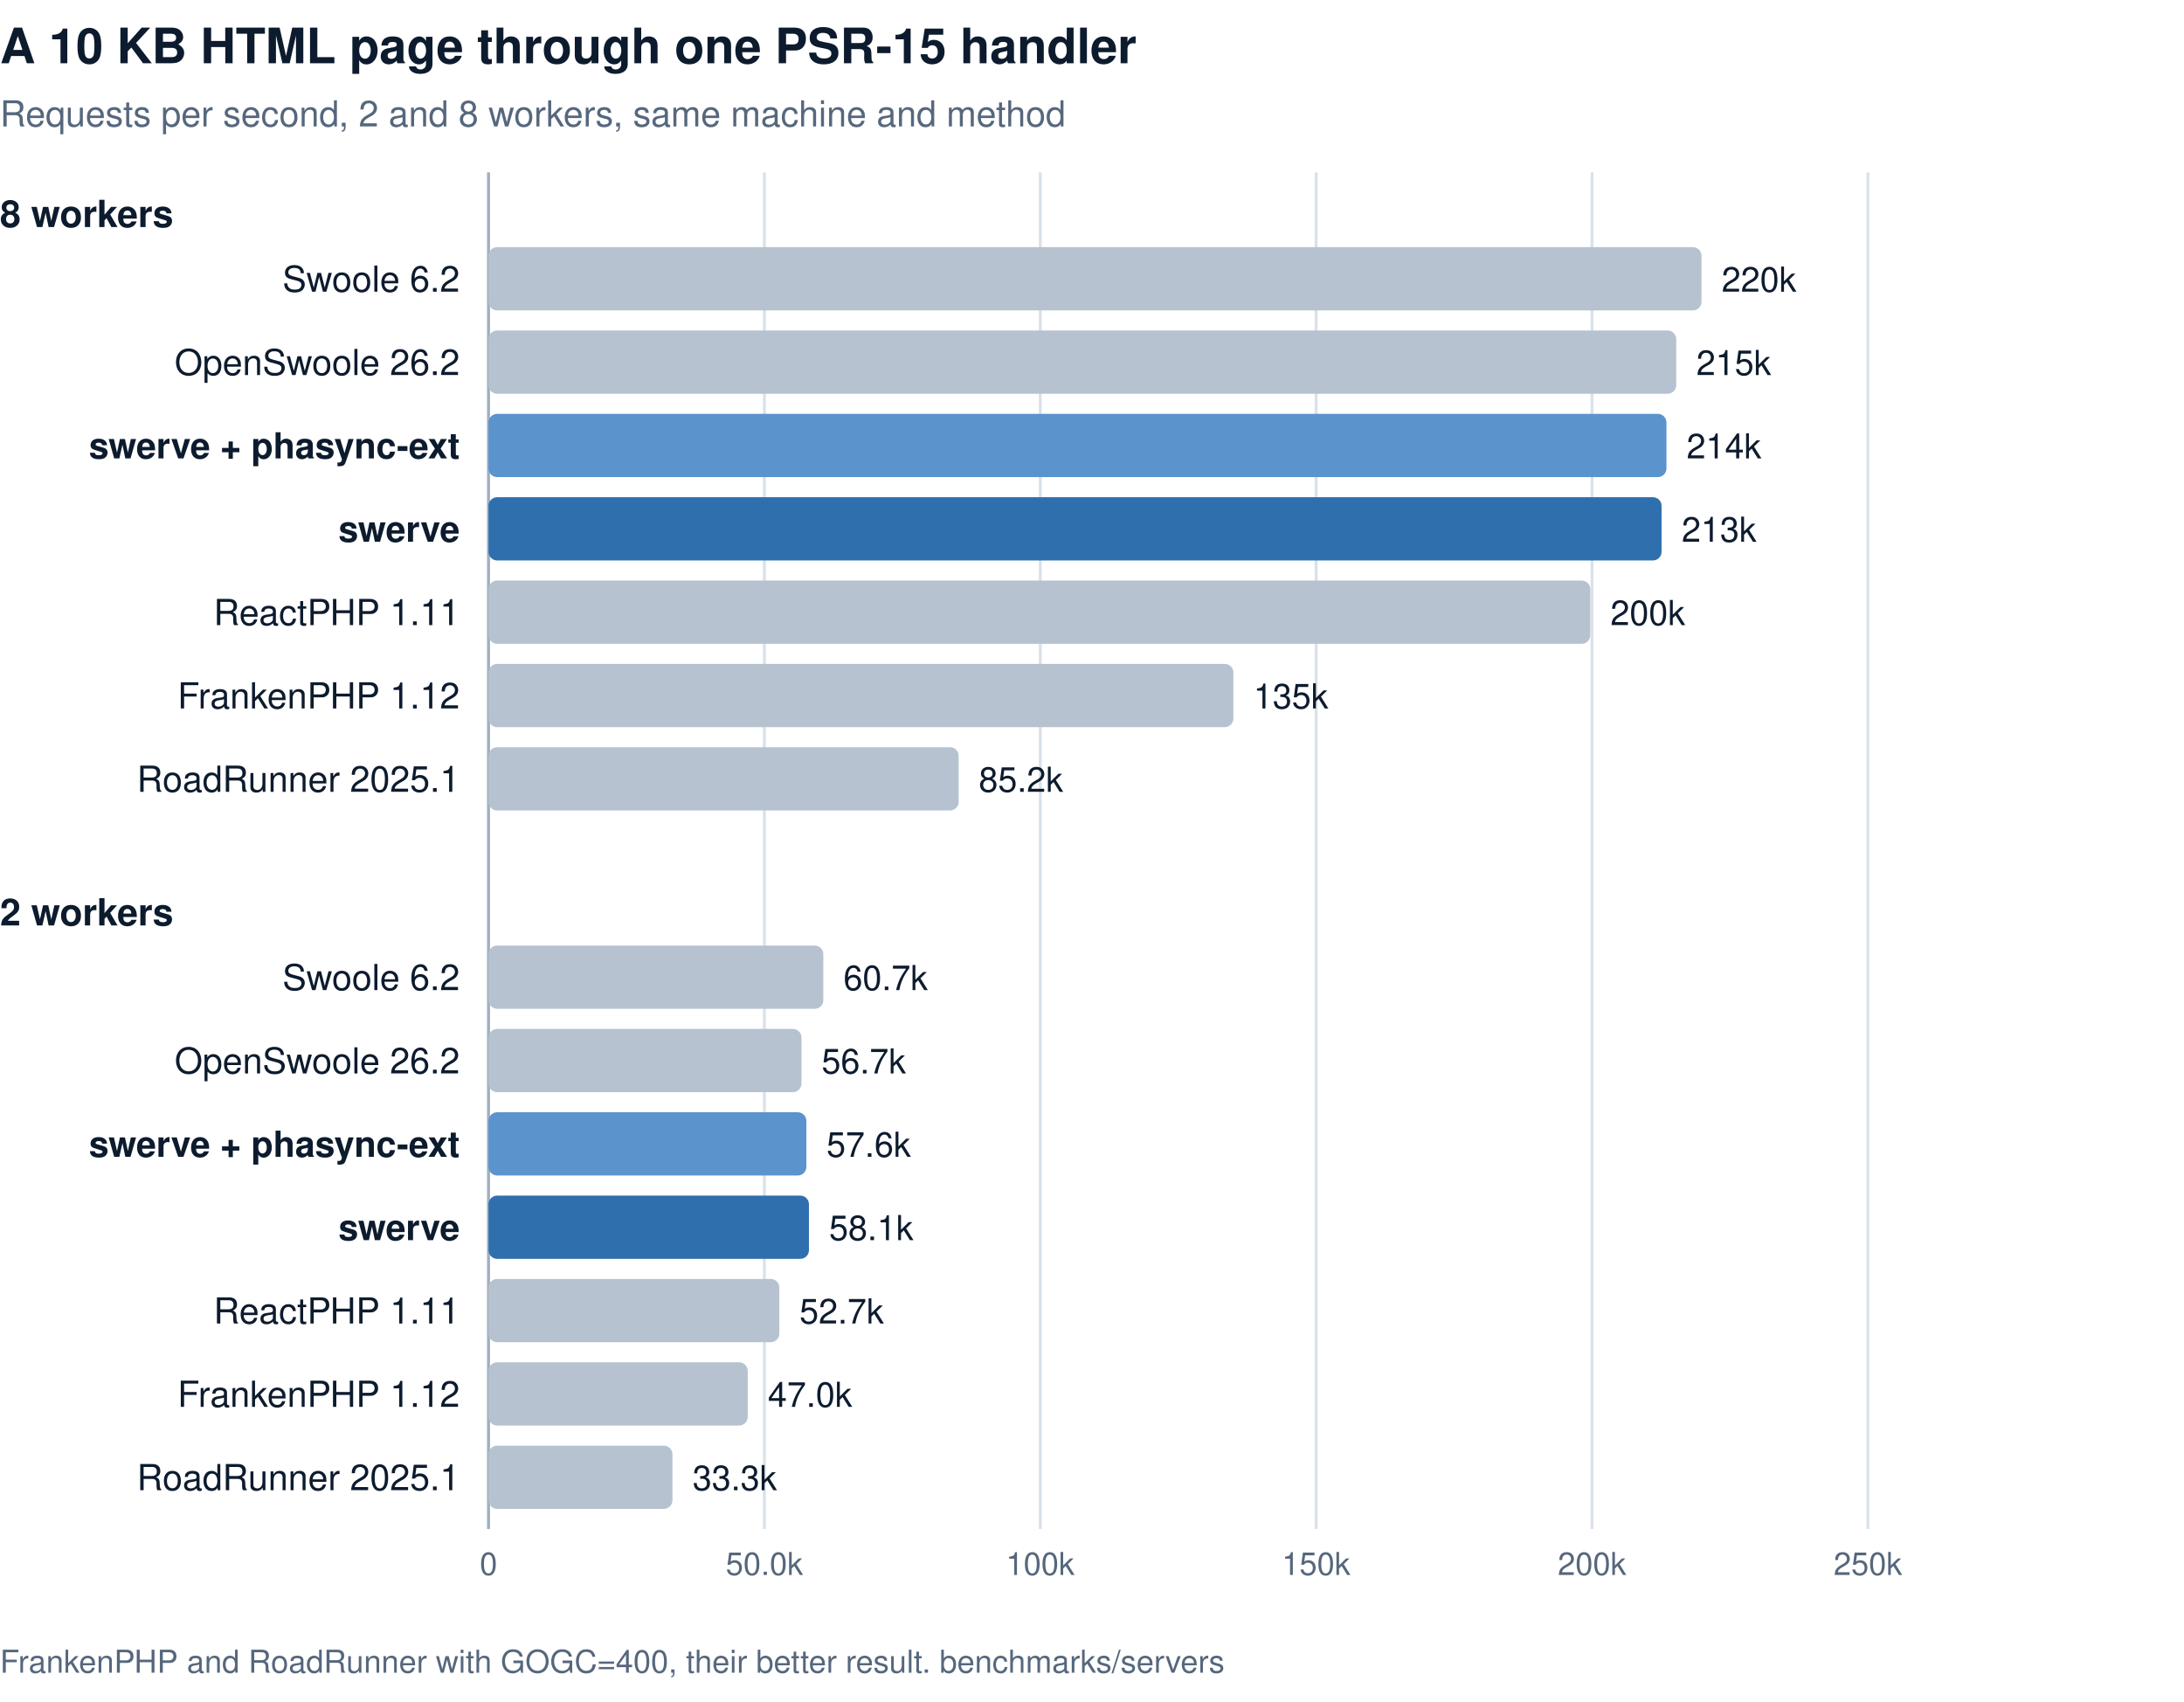
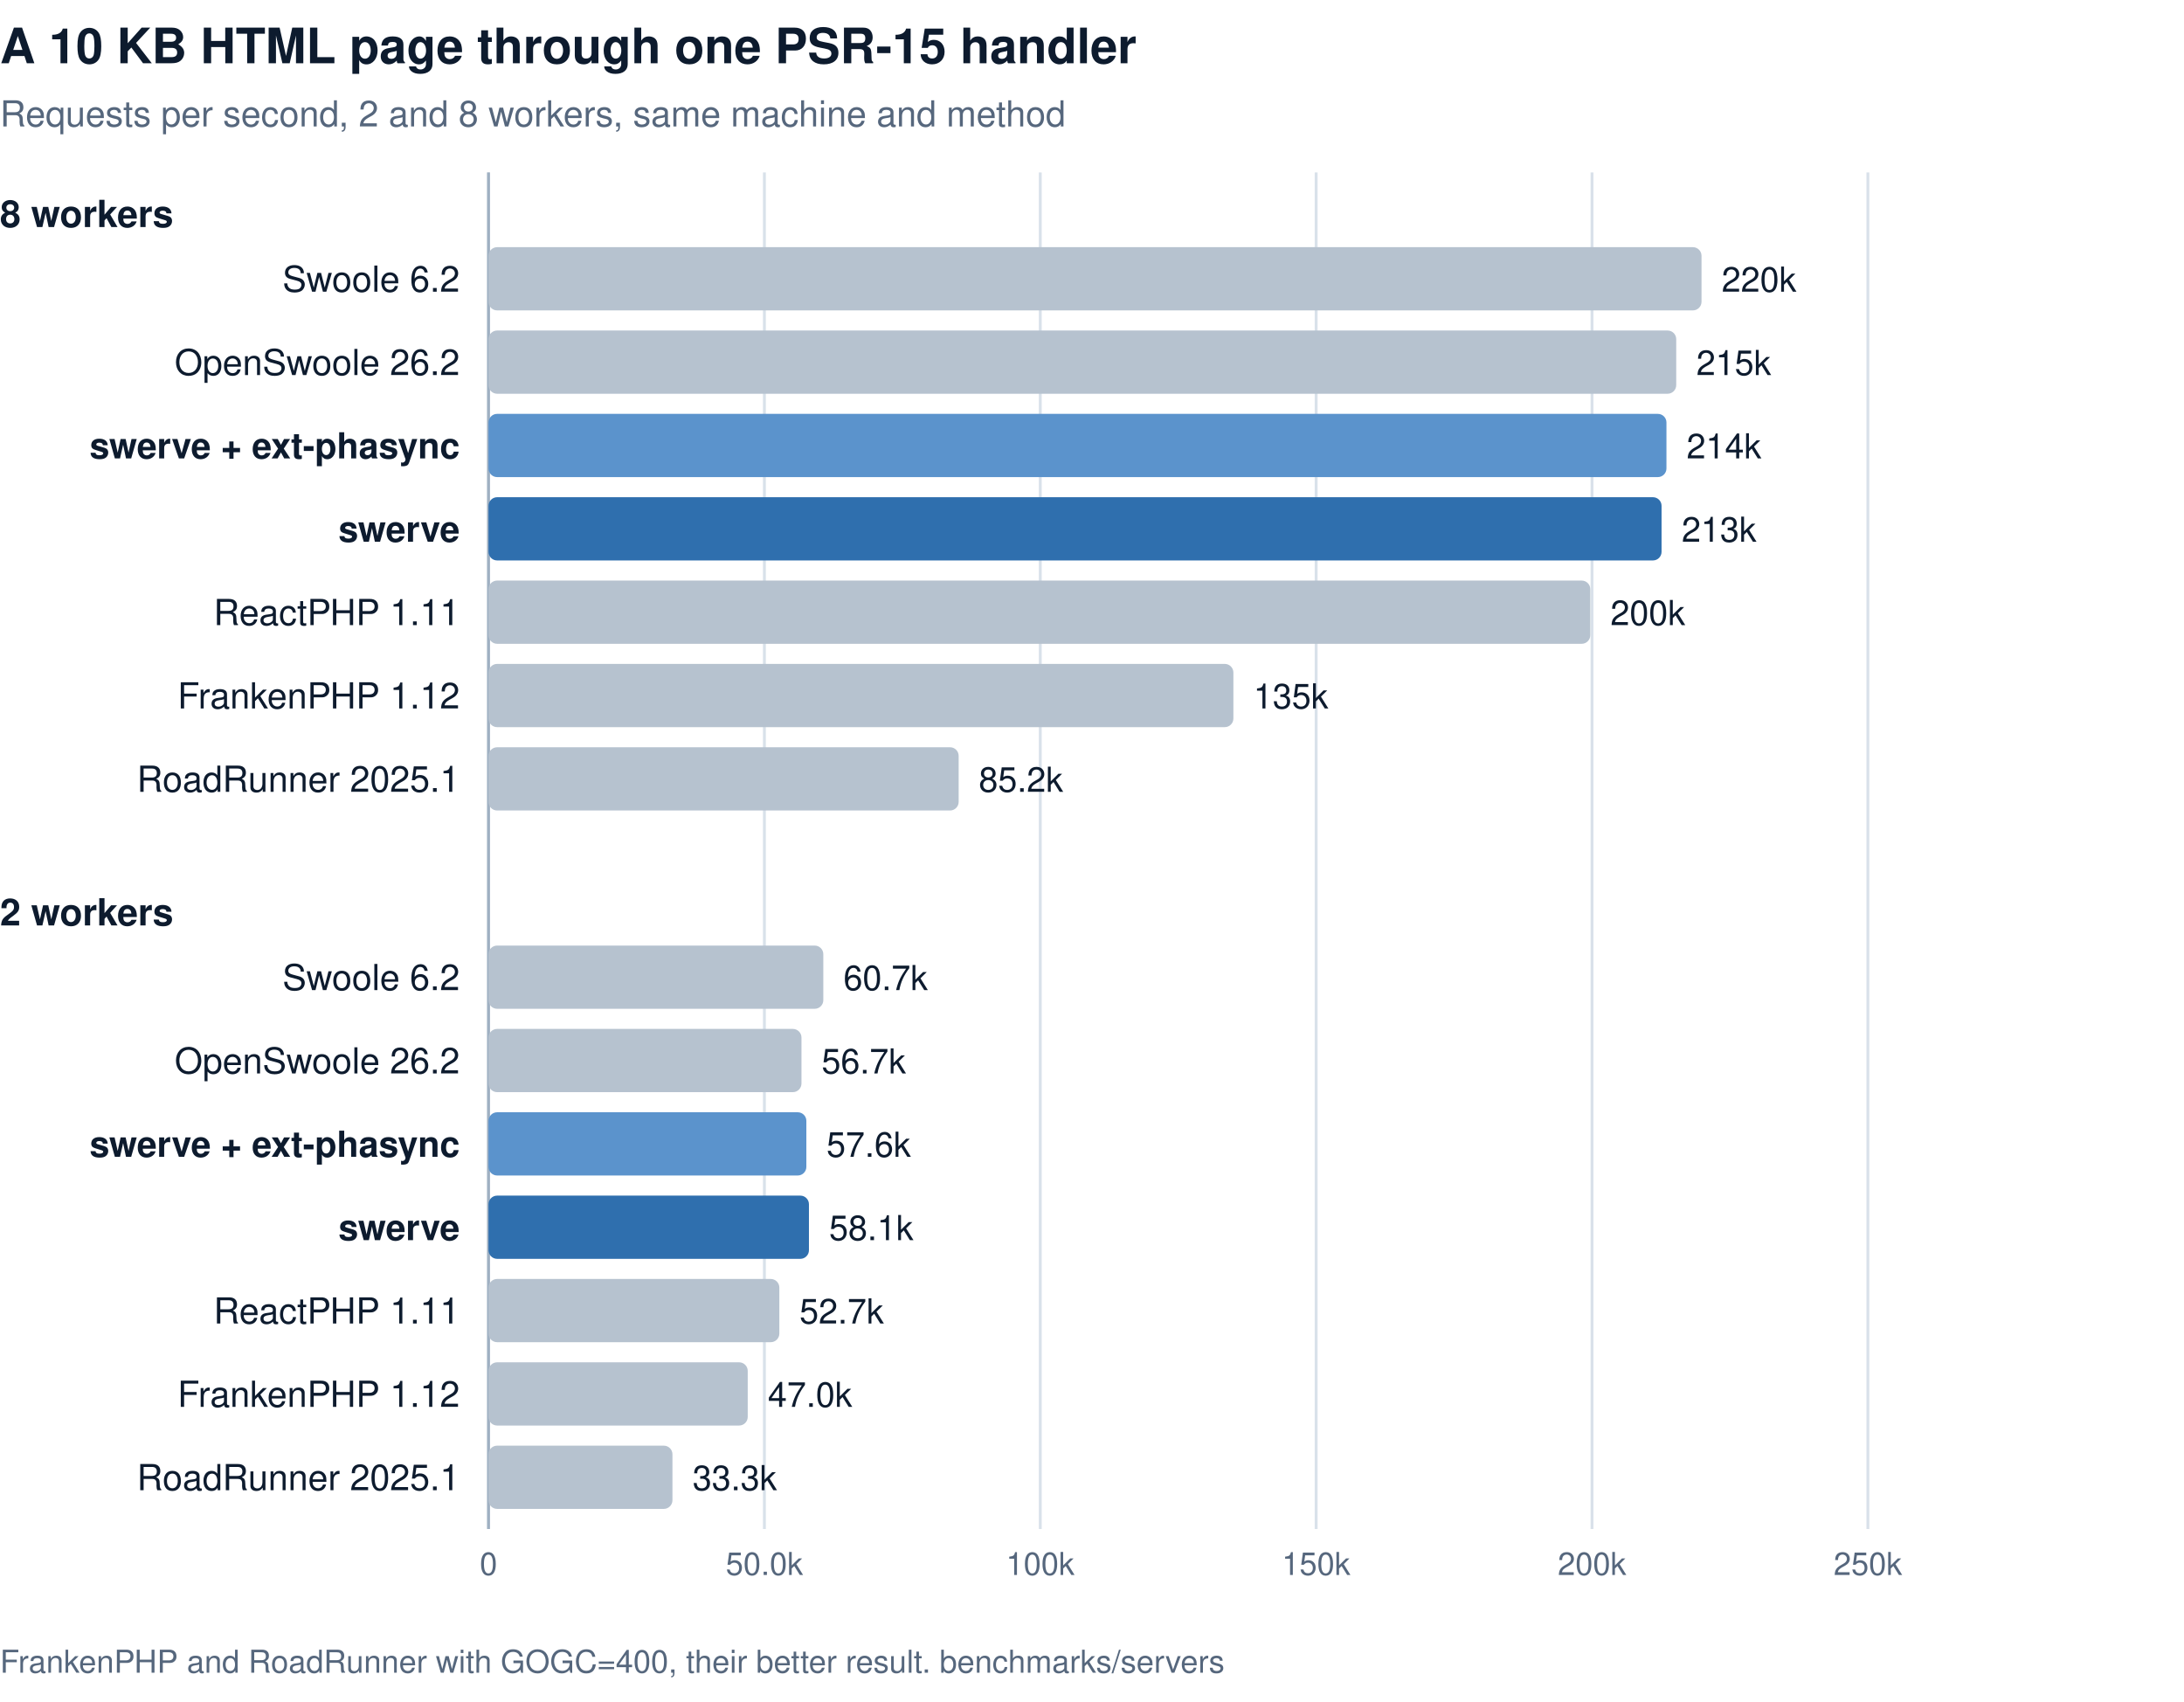
<svg xmlns="http://www.w3.org/2000/svg" viewBox="0 0 760 592" width="760" height="592" role="img" aria-label="A 10 KB HTML page through one PSR-15 handler">
  <style>text{font-family:-apple-system, BlinkMacSystemFont, 'Segoe UI', Helvetica, Arial, sans-serif;font-variant-numeric:tabular-nums}</style>
  <text x="0" y="22" font-size="17" font-weight="600" fill="#0D1B2E">A 10 KB HTML page through one PSR-15 handler</text>
  <text x="0" y="44" font-size="12.5" fill="#56677D">Requests per second, 2 and 8 workers, same machine and method</text>
  <line x1="170.0" y1="60" x2="170.0" y2="532" stroke="#D9E1EA" stroke-width="1" />
  <text x="170.0" y="548" font-size="11" text-anchor="middle" fill="#56677D">0</text>
  <line x1="266.0" y1="60" x2="266.0" y2="532" stroke="#D9E1EA" stroke-width="1" />
  <text x="266.0" y="548" font-size="11" text-anchor="middle" fill="#56677D">50.0k</text>
  <line x1="362.0" y1="60" x2="362.0" y2="532" stroke="#D9E1EA" stroke-width="1" />
  <text x="362.0" y="548" font-size="11" text-anchor="middle" fill="#56677D">100k</text>
  <line x1="458.0" y1="60" x2="458.0" y2="532" stroke="#D9E1EA" stroke-width="1" />
  <text x="458.0" y="548" font-size="11" text-anchor="middle" fill="#56677D">150k</text>
  <line x1="554.0" y1="60" x2="554.0" y2="532" stroke="#D9E1EA" stroke-width="1" />
  <text x="554.0" y="548" font-size="11" text-anchor="middle" fill="#56677D">200k</text>
  <line x1="650.0" y1="60" x2="650.0" y2="532" stroke="#D9E1EA" stroke-width="1" />
  <text x="650.0" y="548" font-size="11" text-anchor="middle" fill="#56677D">250k</text>
  <line x1="170" y1="60" x2="170" y2="532" stroke="#9FB0C2" stroke-width="1" />
  <text x="0" y="79" font-size="13" font-weight="600" fill="#0D1B2E">8 workers</text>
  <text x="160" y="101.5" font-size="12.5" font-weight="400" text-anchor="end" fill="#0D1B2E">Swoole 6.2</text>
  <rect x="170" y="86" width="422.1" height="22" rx="3" fill="#B6C2CF" />
  <text x="599.1" y="101.5" font-size="12" fill="#0D1B2E">220k</text>
  <text x="160" y="130.5" font-size="12.5" font-weight="400" text-anchor="end" fill="#0D1B2E">OpenSwoole 26.2</text>
  <rect x="170" y="115" width="413.3" height="22" rx="3" fill="#B6C2CF" />
  <text x="590.3" y="130.5" font-size="12" fill="#0D1B2E">215k</text>
-   <text x="160" y="159.5" font-size="12.5" font-weight="600" text-anchor="end" fill="#0D1B2E">swerve + phasync-ext</text>
+   <text x="160" y="159.5" font-size="12.5" font-weight="600" text-anchor="end" fill="#0D1B2E">swerve + ext-phasync</text>
  <rect x="170" y="144" width="409.9" height="22" rx="3" fill="#5B93CC" />
  <text x="586.9" y="159.5" font-size="12" fill="#0D1B2E">214k</text>
  <text x="160" y="188.5" font-size="12.5" font-weight="600" text-anchor="end" fill="#0D1B2E">swerve</text>
  <rect x="170" y="173" width="408.2" height="22" rx="3" fill="#2F6FAE" />
  <text x="585.2" y="188.5" font-size="12" fill="#0D1B2E">213k</text>
  <text x="160" y="217.5" font-size="12.5" font-weight="400" text-anchor="end" fill="#0D1B2E">ReactPHP 1.11</text>
  <rect x="170" y="202" width="383.4" height="22" rx="3" fill="#B6C2CF" />
  <text x="560.4" y="217.5" font-size="12" fill="#0D1B2E">200k</text>
  <text x="160" y="246.5" font-size="12.5" font-weight="400" text-anchor="end" fill="#0D1B2E">FrankenPHP 1.12</text>
  <rect x="170" y="231" width="259.2" height="22" rx="3" fill="#B6C2CF" />
  <text x="436.2" y="246.5" font-size="12" fill="#0D1B2E">135k</text>
  <text x="160" y="275.5" font-size="12.5" font-weight="400" text-anchor="end" fill="#0D1B2E">RoadRunner 2025.1</text>
  <rect x="170" y="260" width="163.6" height="22" rx="3" fill="#B6C2CF" />
  <text x="340.6" y="275.5" font-size="12" fill="#0D1B2E">85.2k</text>
  <text x="0" y="322" font-size="13" font-weight="600" fill="#0D1B2E">2 workers</text>
  <text x="160" y="344.5" font-size="12.5" font-weight="400" text-anchor="end" fill="#0D1B2E">Swoole 6.2</text>
  <rect x="170" y="329" width="116.5" height="22" rx="3" fill="#B6C2CF" />
  <text x="293.5" y="344.5" font-size="12" fill="#0D1B2E">60.7k</text>
  <text x="160" y="373.5" font-size="12.5" font-weight="400" text-anchor="end" fill="#0D1B2E">OpenSwoole 26.2</text>
  <rect x="170" y="358" width="108.9" height="22" rx="3" fill="#B6C2CF" />
  <text x="285.9" y="373.5" font-size="12" fill="#0D1B2E">56.7k</text>
-   <text x="160" y="402.5" font-size="12.5" font-weight="600" text-anchor="end" fill="#0D1B2E">swerve + phasync-ext</text>
+   <text x="160" y="402.5" font-size="12.5" font-weight="600" text-anchor="end" fill="#0D1B2E">swerve + ext-phasync</text>
  <rect x="170" y="387" width="110.6" height="22" rx="3" fill="#5B93CC" />
  <text x="287.6" y="402.5" font-size="12" fill="#0D1B2E">57.6k</text>
  <text x="160" y="431.5" font-size="12.5" font-weight="600" text-anchor="end" fill="#0D1B2E">swerve</text>
  <rect x="170" y="416" width="111.5" height="22" rx="3" fill="#2F6FAE" />
  <text x="288.5" y="431.5" font-size="12" fill="#0D1B2E">58.1k</text>
  <text x="160" y="460.5" font-size="12.5" font-weight="400" text-anchor="end" fill="#0D1B2E">ReactPHP 1.11</text>
  <rect x="170" y="445" width="101.2" height="22" rx="3" fill="#B6C2CF" />
  <text x="278.2" y="460.5" font-size="12" fill="#0D1B2E">52.7k</text>
  <text x="160" y="489.5" font-size="12.5" font-weight="400" text-anchor="end" fill="#0D1B2E">FrankenPHP 1.12</text>
  <rect x="170" y="474" width="90.2" height="22" rx="3" fill="#B6C2CF" />
  <text x="267.2" y="489.5" font-size="12" fill="#0D1B2E">47.0k</text>
  <text x="160" y="518.5" font-size="12.5" font-weight="400" text-anchor="end" fill="#0D1B2E">RoadRunner 2025.1</text>
  <rect x="170" y="503" width="64.0" height="22" rx="3" fill="#B6C2CF" />
  <text x="241.0" y="518.5" font-size="12" fill="#0D1B2E">33.3k</text>
  <text x="0" y="582" font-size="11" fill="#56677D">FrankenPHP and RoadRunner with GOGC=400, their better result. benchmarks/servers</text>
</svg>
